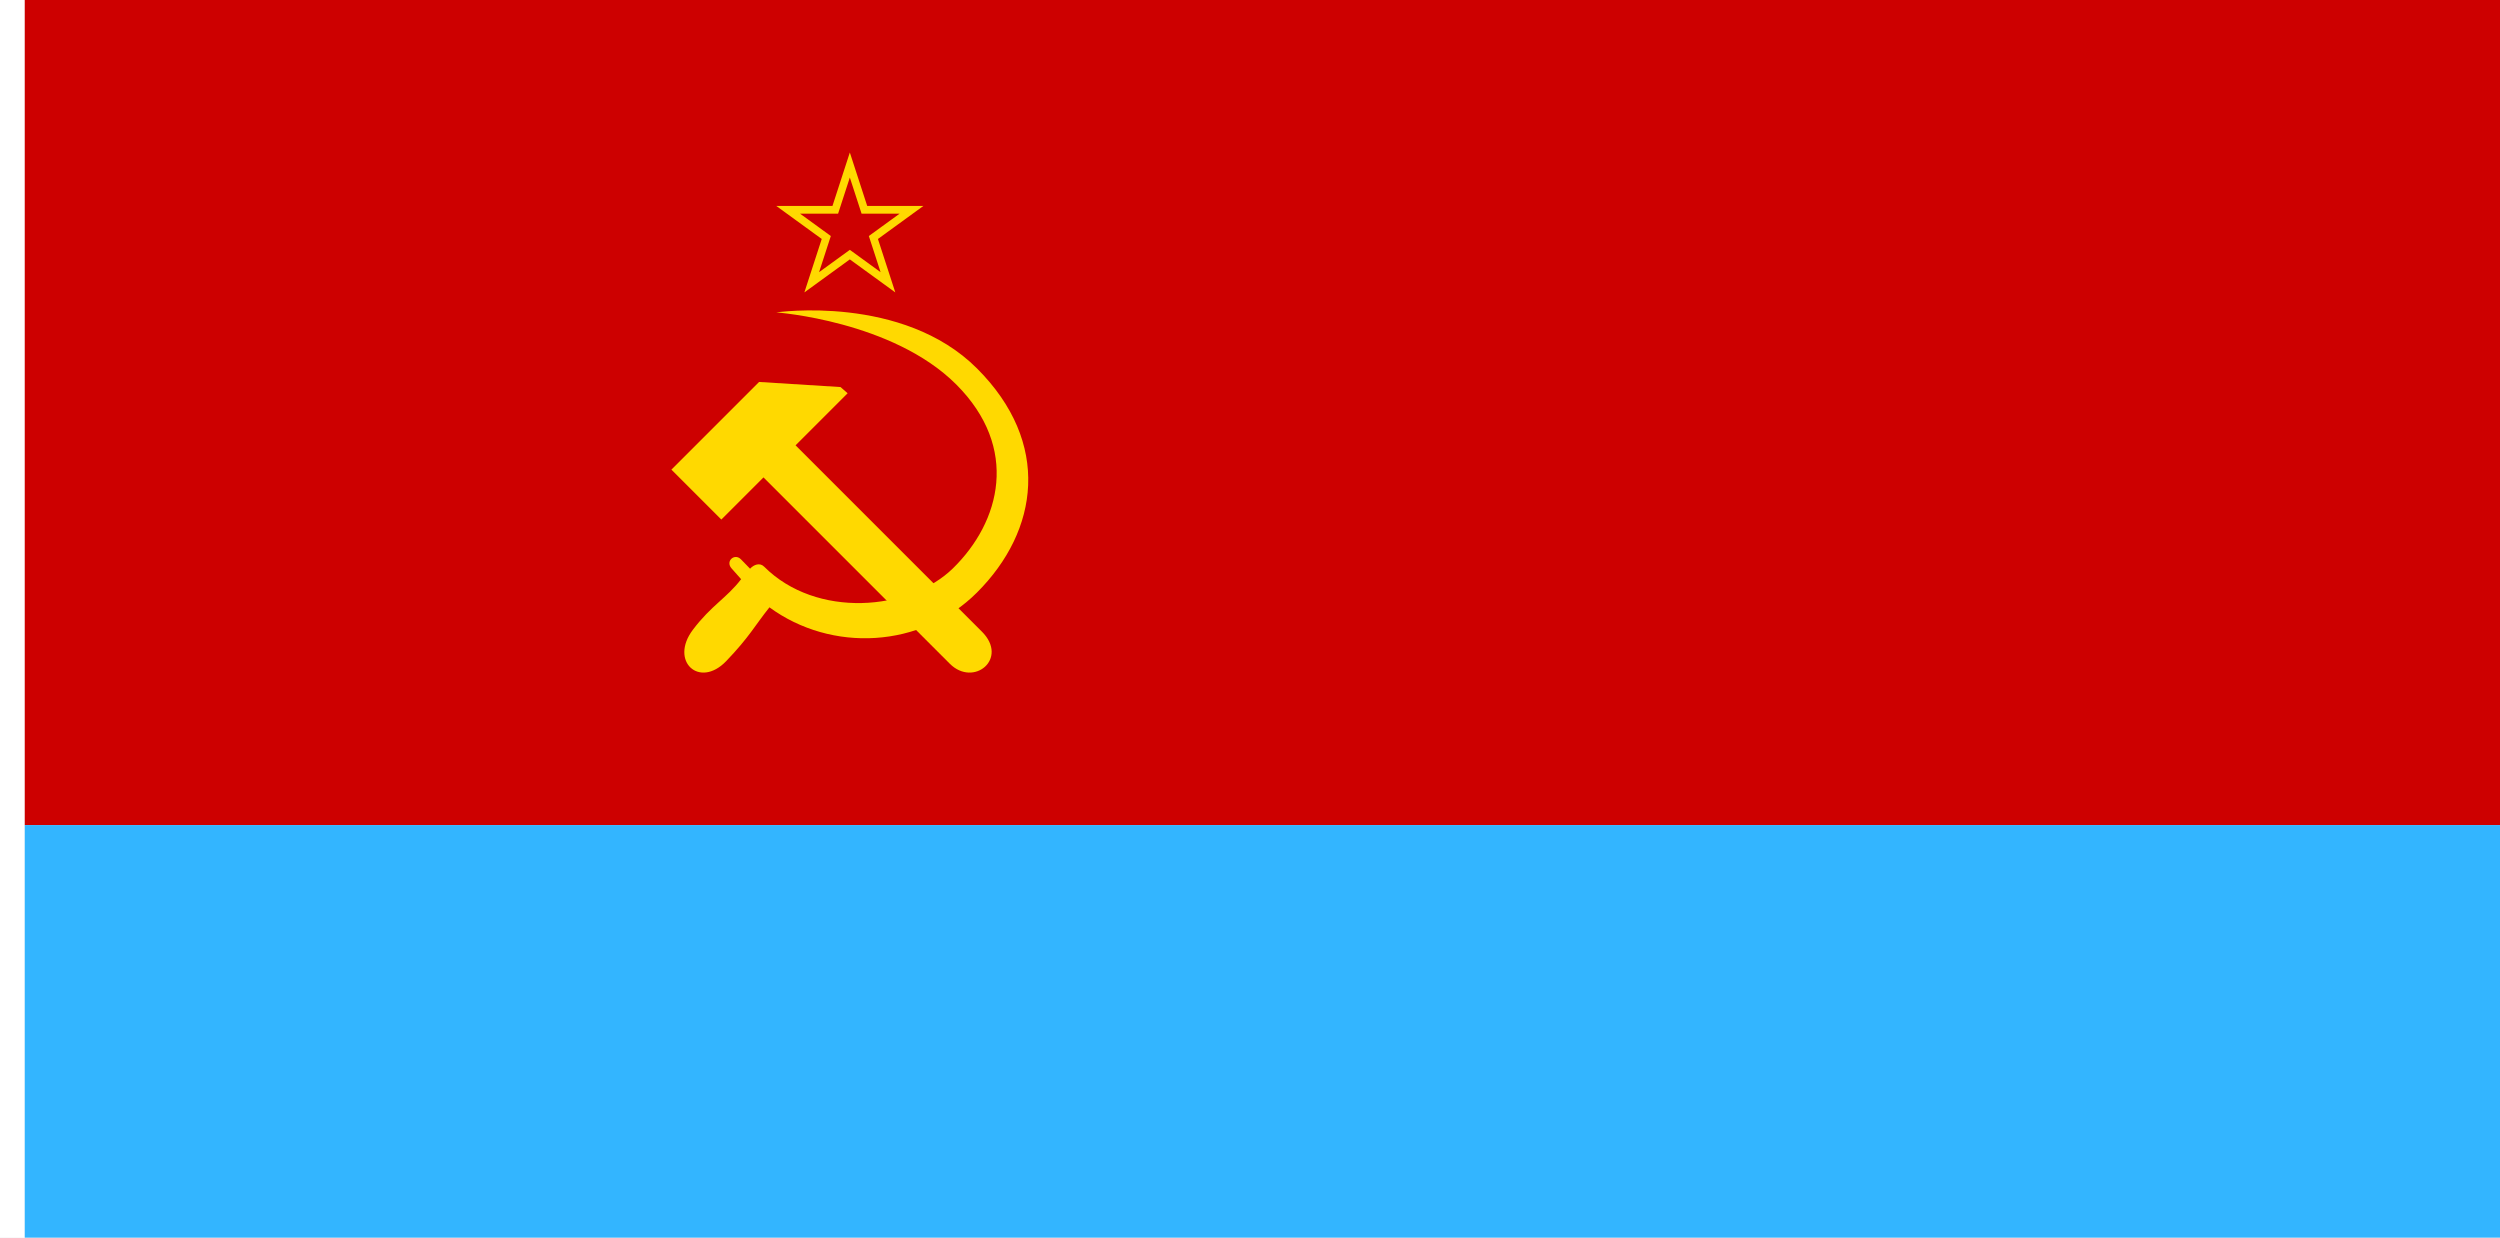
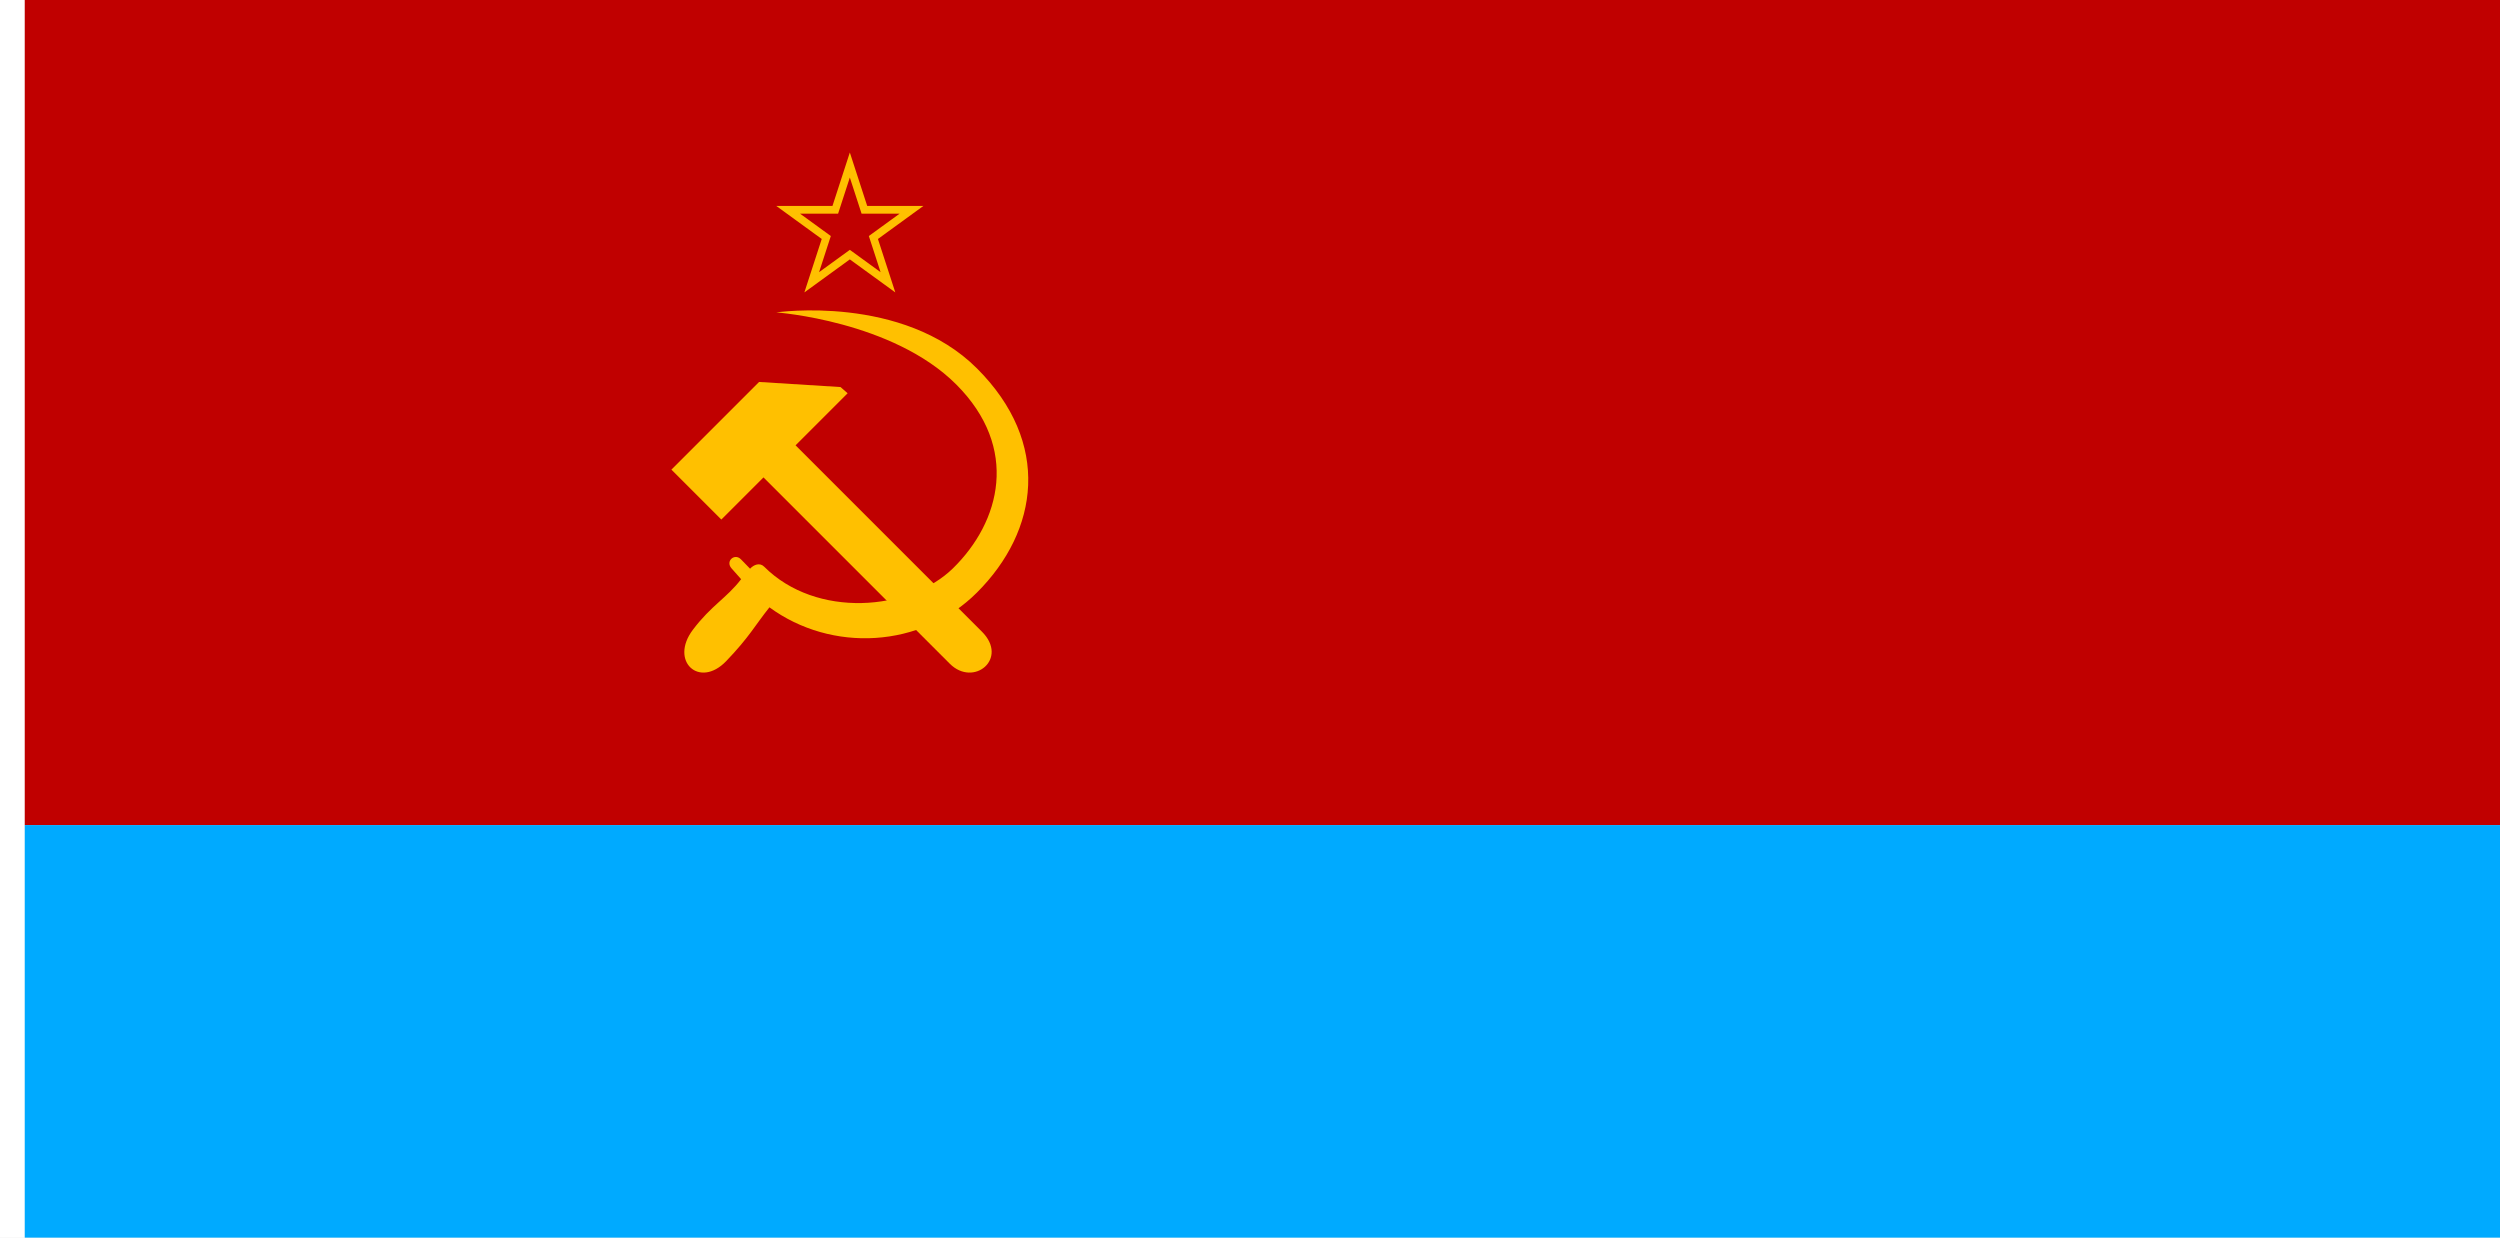
<svg xmlns="http://www.w3.org/2000/svg" width="3636" height="1800" viewBox="0 0 962.025 476.25" version="1.1" id="svg8">
  <defs id="defs2" />
  <g id="layer1" transform="translate(112.3345,-299.2679)">
    <path style="fill:#ffffff;fill-opacity:1;stroke:none;stroke-width:0.512px;stroke-linecap:butt;stroke-linejoin:miter;stroke-opacity:1" d="m -102.81,299.268 h -9.525 v 476.25 h 9.525 z" id="path1079" />
-     <path id="path822" d="m 849.69,616.768 h -952.5 v -317.5 h 952.5 z" style="fill:#cd0000;fill-opacity:1;stroke:none;stroke-width:1.547px;stroke-linecap:butt;stroke-linejoin:miter;stroke-opacity:1" />
-     <path style="fill:#33b5ff;fill-opacity:1;stroke:none;stroke-width:0.893px;stroke-linecap:butt;stroke-linejoin:miter;stroke-opacity:1" d="m 849.69,775.518 h -952.5 v -158.75 h 952.5 z" id="path818" />
-     <g id="g853" transform="translate(-153.9875,-12.02856)" style="fill:#ffd900;fill-opacity:1">
-       <path style="color:#000000;font-style:normal;font-variant:normal;font-weight:normal;font-stretch:normal;font-size:medium;line-height:normal;font-family:sans-serif;font-variant-ligatures:normal;font-variant-position:normal;font-variant-caps:normal;font-variant-numeric:normal;font-variant-alternates:normal;font-feature-settings:normal;text-indent:0;text-align:start;text-decoration:none;text-decoration-line:none;text-decoration-style:solid;text-decoration-color:#000000;letter-spacing:normal;word-spacing:normal;text-transform:none;writing-mode:lr-tb;direction:ltr;text-orientation:mixed;dominant-baseline:auto;baseline-shift:baseline;text-anchor:start;white-space:normal;shape-padding:0;clip-rule:nonzero;display:inline;overflow:visible;visibility:visible;opacity:1;isolation:auto;mix-blend-mode:normal;color-interpolation:sRGB;color-interpolation-filters:linearRGB;solid-color:#000000;solid-opacity:1;vector-effect:none;fill:#ffd900;fill-opacity:1;fill-rule:evenodd;stroke:none;stroke-width:0.265;stroke-linecap:round;stroke-linejoin:round;stroke-miterlimit:4;stroke-dasharray:none;stroke-dashoffset:0;stroke-opacity:1;color-rendering:auto;image-rendering:auto;shape-rendering:auto;text-rendering:auto;enable-background:accumulate" d="m 368.678,369.977 -6.683,20.568 h -21.626 l 17.496,12.711 -6.683,20.568 17.496,-12.711 17.496,12.711 -6.683,-20.568 17.496,-12.711 h -21.626 z m -4.521,23.545 4.521,-13.912 4.52,13.912 h 14.627 l -11.834,8.598 4.521,13.912 -11.834,-8.598 -11.836,8.598 4.521,-13.912 -11.834,-8.598 z" id="path830" />
-       <path id="path820" d="m 419.496,554.357 c 10.42,10.42 -3.183,21.518 -12.35,12.35 l -71.701,-71.701 -16.217,16.217 -19.209,-19.209 33.737,-33.737 31.343,1.96 2.722,2.393 -20.026,20.026 z" style="opacity:1;fill:#ffd900;fill-opacity:1;fill-rule:evenodd;stroke:none;stroke-width:0.341;stroke-linecap:round;stroke-linejoin:round;stroke-miterlimit:4;stroke-dasharray:none;stroke-dashoffset:0;stroke-opacity:1" />
-       <path id="path859" d="m 409.609,459.228 c -24.478,-24.478 -69.239,-27.714 -69.239,-27.714 0,0 48.596,-7.088 77.253,21.57 28.658,28.658 23.805,62.399 2e-5,86.204 -21.55,21.55 -56.031,23.185 -79.877,5.716 -5.502,6.859 -7.735,11.432 -16.656,20.71 -10.294,10.706 -21.922,0.003 -12.819,-12.063 7.136,-9.458 12.933,-12.122 18.577,-19.477 l -3.708,-4.183 c -2.441,-2.754 1.202,-5.967 3.64,-3.459 l 3.507,3.609 c 1.4,-1.534 3.72,-2.486 5.429,-0.778 20.049,20.049 55.86,17.043 72.628,0.646 18.314,-17.91 25.742,-46.304 1.265,-70.781 z" style="opacity:1;fill:#ffd900;fill-opacity:1;fill-rule:evenodd;stroke:none;stroke-width:0.25;stroke-linecap:round;stroke-linejoin:round;stroke-miterlimit:4;stroke-dasharray:none;stroke-dashoffset:0;stroke-opacity:1" />
+     <path id="path822" d="m 849.69,616.768 h -952.5 v -317.5 h 952.5 z" style="fill:#c00000;fill-opacity:1;stroke:none;stroke-width:1.547px;stroke-linecap:butt;stroke-linejoin:miter;stroke-opacity:1" />
+     <path style="fill:#00aaff;fill-opacity:1;stroke:none;stroke-width:0.893px;stroke-linecap:butt;stroke-linejoin:miter;stroke-opacity:1" d="m 849.69,775.518 h -952.5 v -158.75 h 952.5 z" id="path818" />
+     <g id="g853" transform="translate(-153.9875,-12.02856)" style="fill:#ffc000;fill-opacity:1">
+       <path style="color:#000000;font-style:normal;font-variant:normal;font-weight:normal;font-stretch:normal;font-size:medium;line-height:normal;font-family:sans-serif;font-variant-ligatures:normal;font-variant-position:normal;font-variant-caps:normal;font-variant-numeric:normal;font-variant-alternates:normal;font-feature-settings:normal;text-indent:0;text-align:start;text-decoration:none;text-decoration-line:none;text-decoration-style:solid;text-decoration-color:#000000;letter-spacing:normal;word-spacing:normal;text-transform:none;writing-mode:lr-tb;direction:ltr;text-orientation:mixed;dominant-baseline:auto;baseline-shift:baseline;text-anchor:start;white-space:normal;shape-padding:0;clip-rule:nonzero;display:inline;overflow:visible;visibility:visible;opacity:1;isolation:auto;mix-blend-mode:normal;color-interpolation:sRGB;color-interpolation-filters:linearRGB;solid-color:#000000;solid-opacity:1;vector-effect:none;fill:#ffc000;fill-opacity:1;fill-rule:evenodd;stroke:none;stroke-width:0.265;stroke-linecap:round;stroke-linejoin:round;stroke-miterlimit:4;stroke-dasharray:none;stroke-dashoffset:0;stroke-opacity:1;color-rendering:auto;image-rendering:auto;shape-rendering:auto;text-rendering:auto;enable-background:accumulate" d="m 368.678,369.977 -6.683,20.568 h -21.626 l 17.496,12.711 -6.683,20.568 17.496,-12.711 17.496,12.711 -6.683,-20.568 17.496,-12.711 h -21.626 z m -4.521,23.545 4.521,-13.912 4.52,13.912 h 14.627 l -11.834,8.598 4.521,13.912 -11.834,-8.598 -11.836,8.598 4.521,-13.912 -11.834,-8.598 z" id="path830" />
+       <path id="path820" d="m 419.496,554.357 c 10.42,10.42 -3.183,21.518 -12.35,12.35 l -71.701,-71.701 -16.217,16.217 -19.209,-19.209 33.737,-33.737 31.343,1.96 2.722,2.393 -20.026,20.026 z" style="opacity:1;fill:#ffc000;fill-opacity:1;fill-rule:evenodd;stroke:none;stroke-width:0.341;stroke-linecap:round;stroke-linejoin:round;stroke-miterlimit:4;stroke-dasharray:none;stroke-dashoffset:0;stroke-opacity:1" />
+       <path id="path859" d="m 409.609,459.228 c -24.478,-24.478 -69.239,-27.714 -69.239,-27.714 0,0 48.596,-7.088 77.253,21.57 28.658,28.658 23.805,62.399 2e-5,86.204 -21.55,21.55 -56.031,23.185 -79.877,5.716 -5.502,6.859 -7.735,11.432 -16.656,20.71 -10.294,10.706 -21.922,0.003 -12.819,-12.063 7.136,-9.458 12.933,-12.122 18.577,-19.477 l -3.708,-4.183 c -2.441,-2.754 1.202,-5.967 3.64,-3.459 l 3.507,3.609 c 1.4,-1.534 3.72,-2.486 5.429,-0.778 20.049,20.049 55.86,17.043 72.628,0.646 18.314,-17.91 25.742,-46.304 1.265,-70.781 z" style="opacity:1;fill:#ffc000;fill-opacity:1;fill-rule:evenodd;stroke:none;stroke-width:0.25;stroke-linecap:round;stroke-linejoin:round;stroke-miterlimit:4;stroke-dasharray:none;stroke-dashoffset:0;stroke-opacity:1" />
    </g>
  </g>
</svg>
